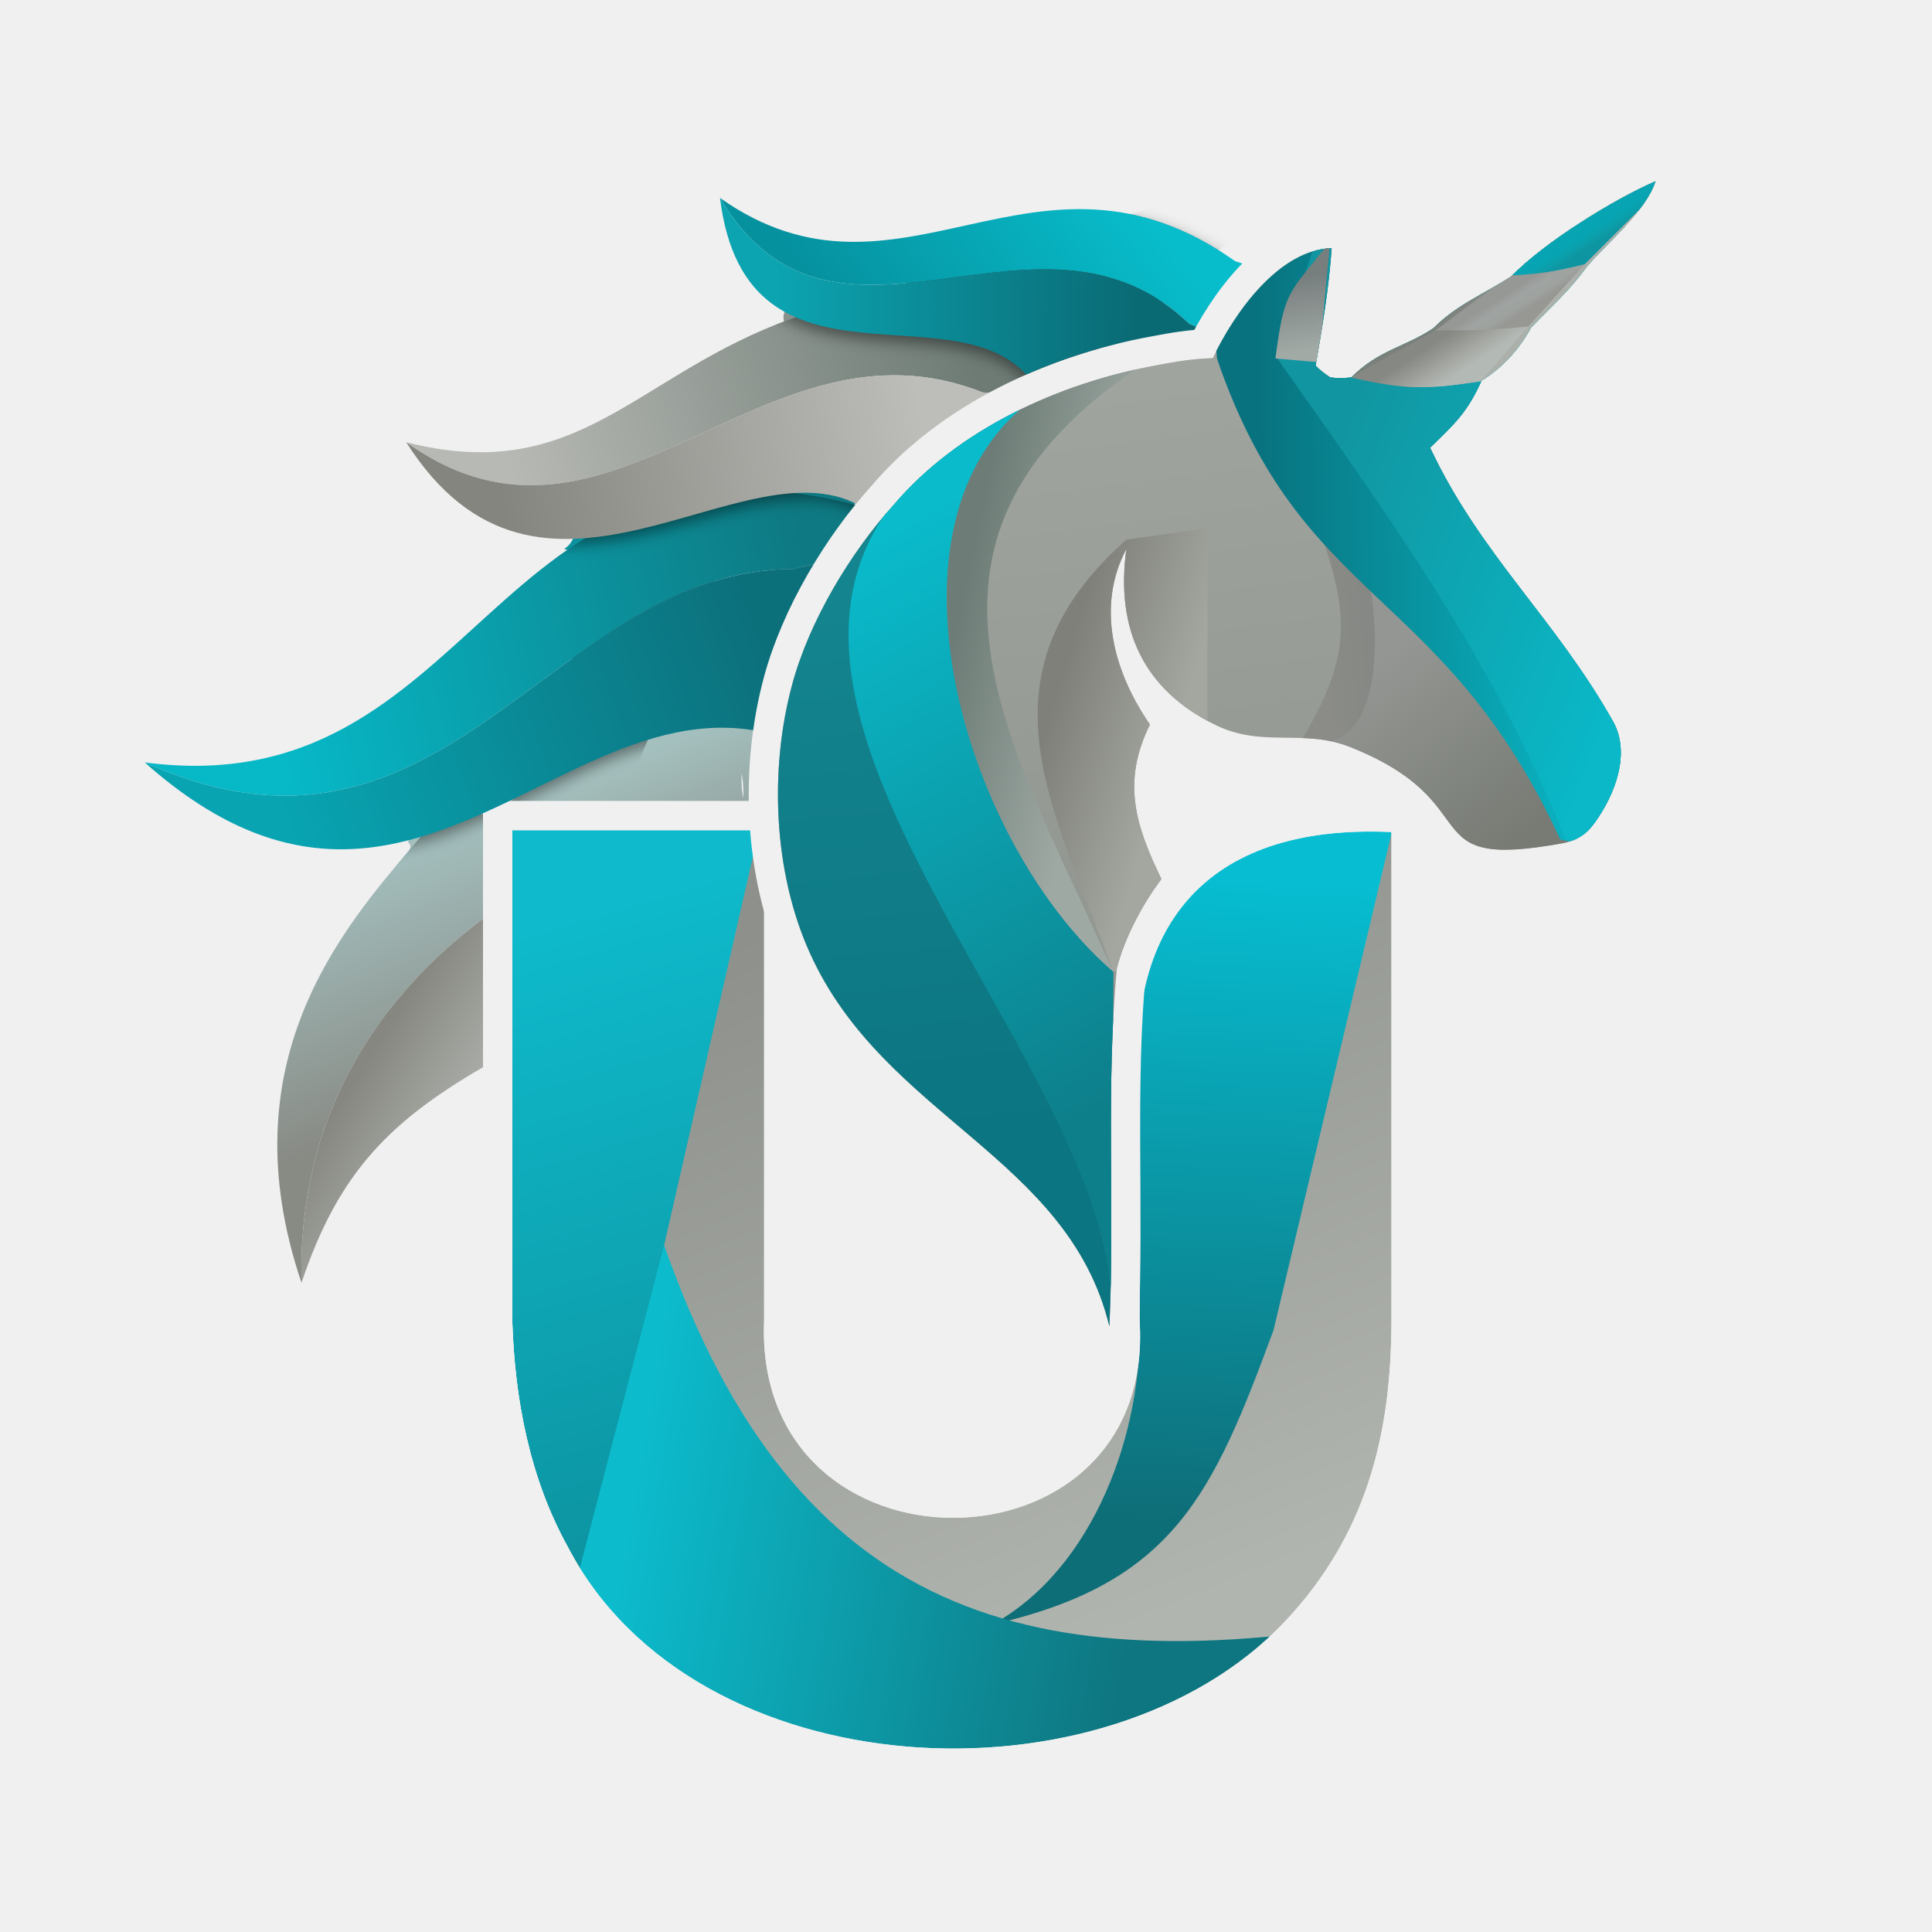
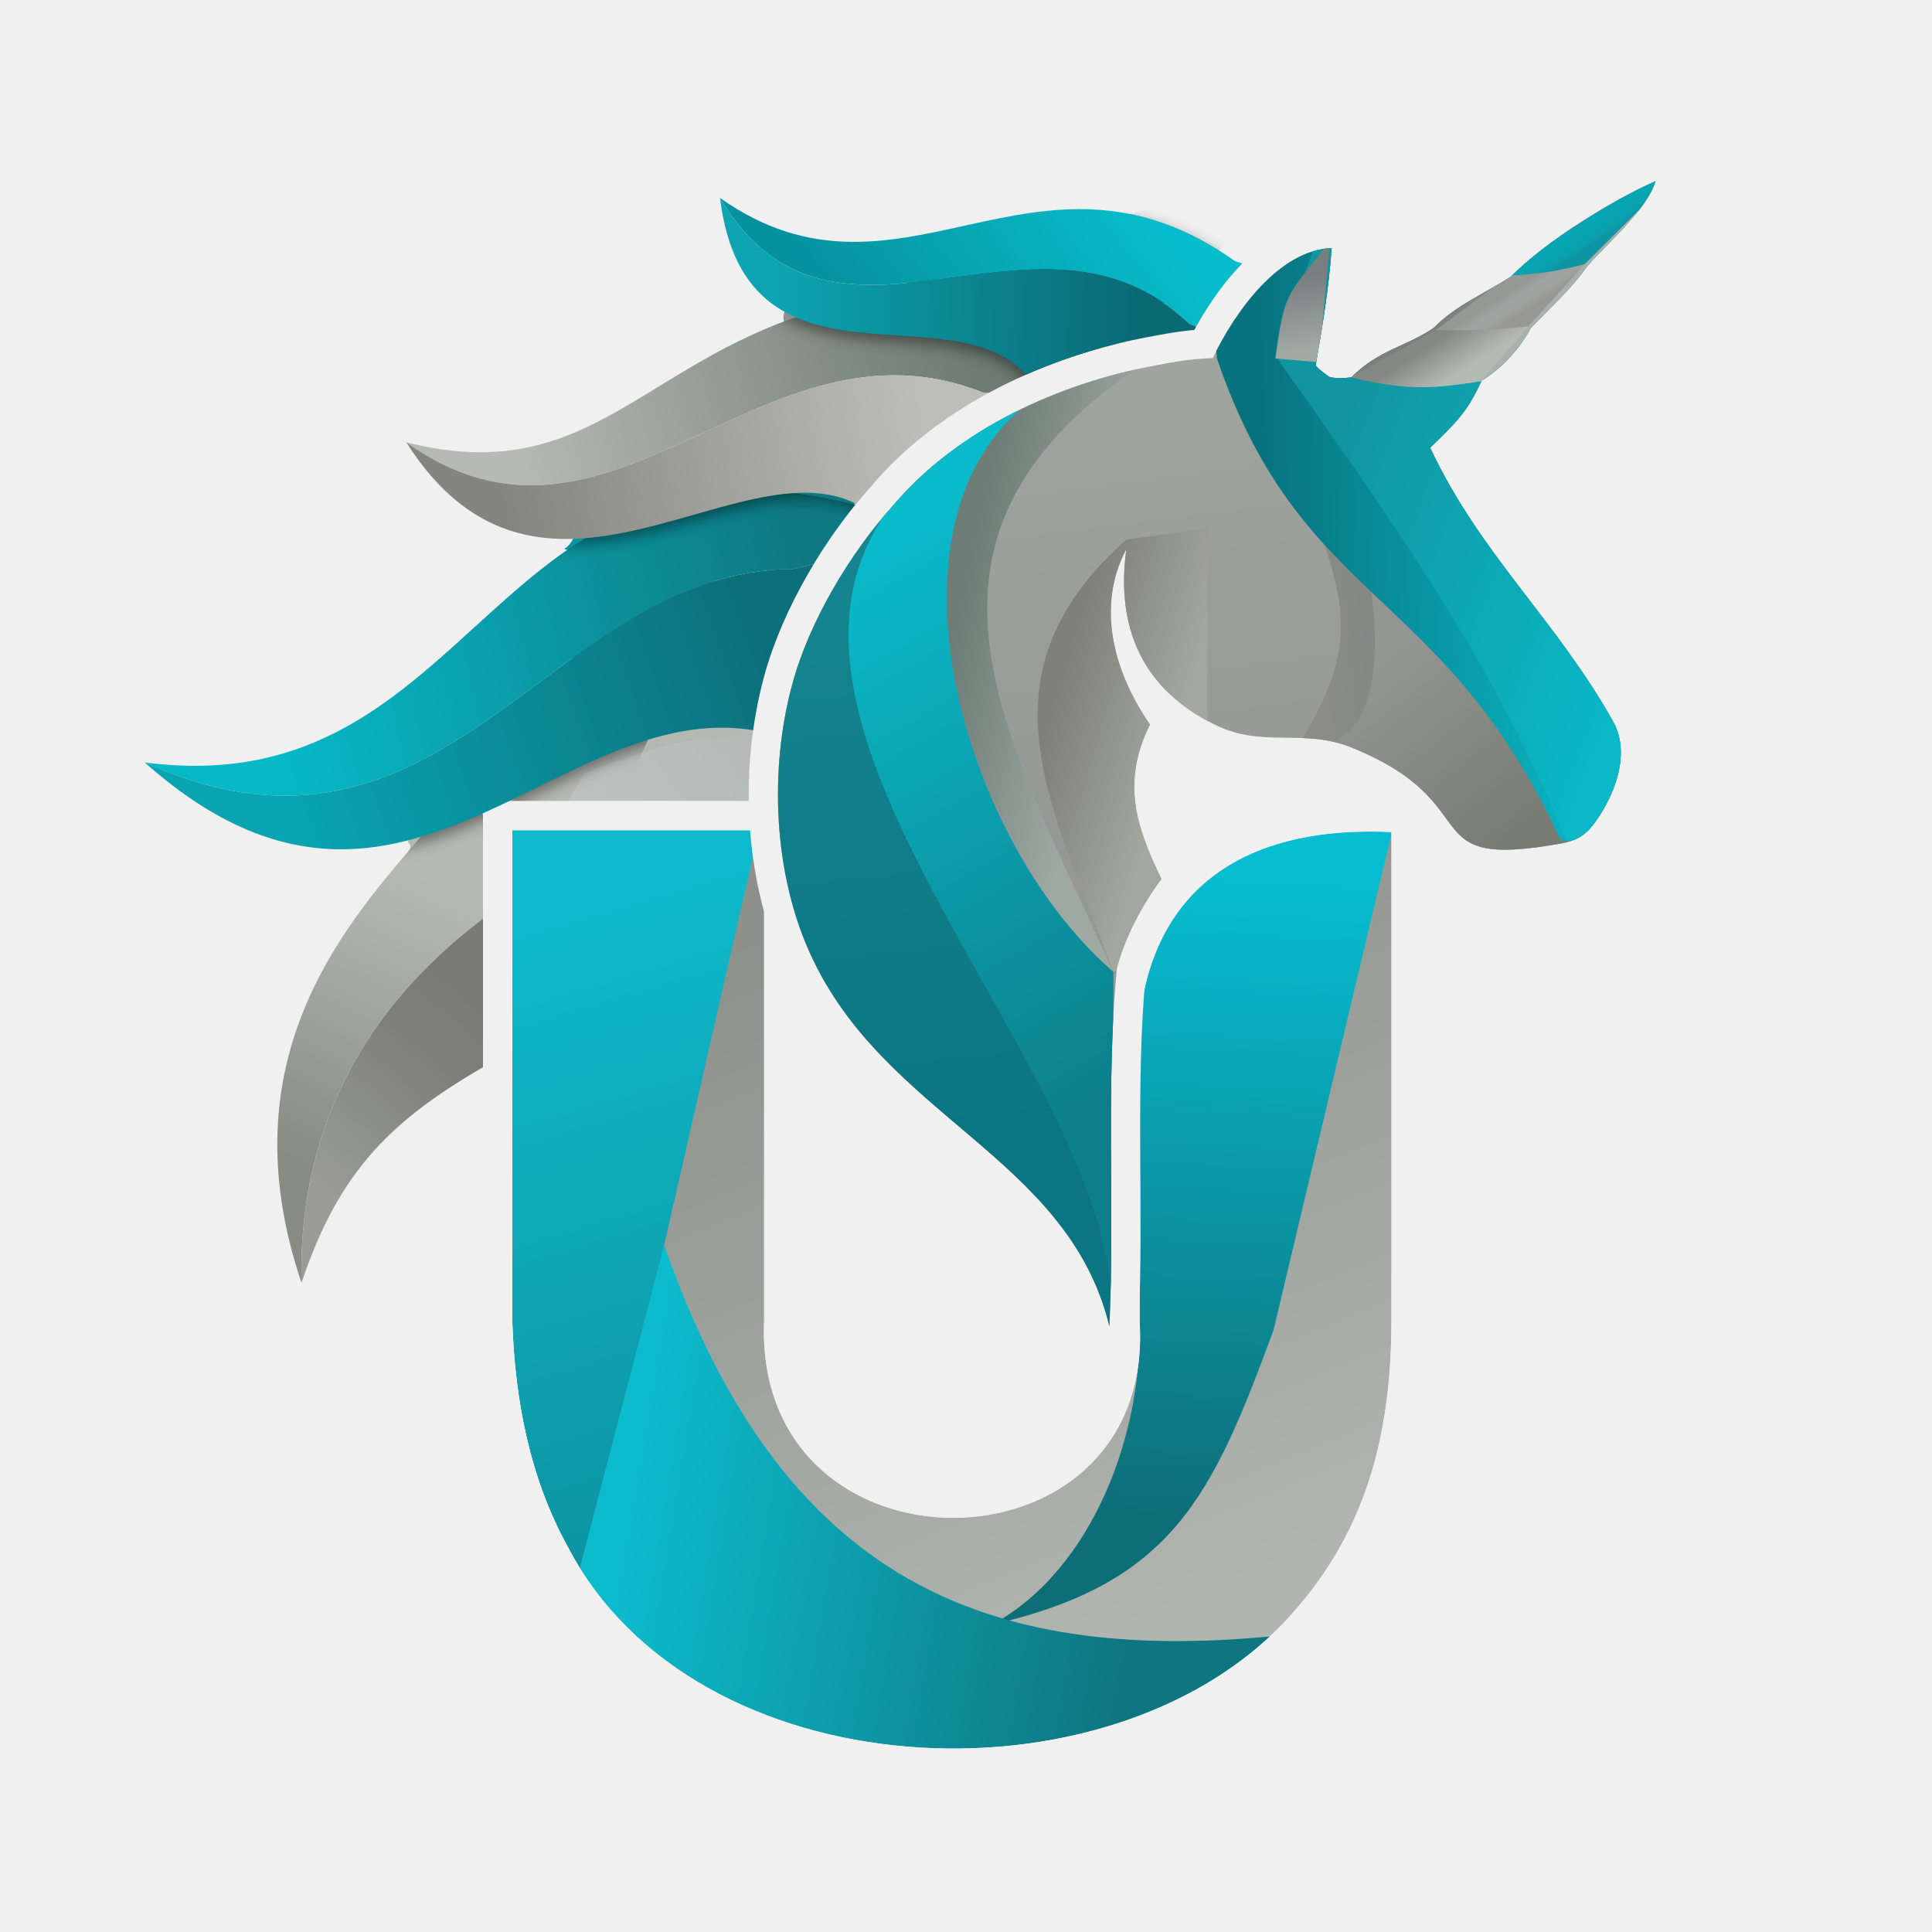
<svg xmlns="http://www.w3.org/2000/svg" viewBox="0 0 1024 1024">
  <defs>
    <linearGradient id="mane1-a" gradientUnits="userSpaceOnUse" x1="466.1" y1="194.1" x2="592.8" y2="93.3">
      <stop offset="0" stop-color="#06919f" />
      <stop offset="1" stop-color="#08bdcb" />
    </linearGradient>
    <linearGradient id="mane1-b" gradientUnits="userSpaceOnUse" x1="603.4" y1="164.2" x2="410.7" y2="161.6">
      <stop offset="0" stop-color="#0a6a74" />
      <stop offset="1" stop-color="#0ca4b1" />
    </linearGradient>
    <linearGradient id="mane2-a" gradientUnits="userSpaceOnUse" x1="511.8" y1="178.0" x2="268.7" y2="244.6">
      <stop offset="0" stop-color="#6e7b75" />
      <stop offset="1" stop-color="#b7b9b4" />
    </linearGradient>
    <linearGradient id="mane2-b" gradientUnits="userSpaceOnUse" x1="265.6" y1="263.4" x2="489.9" y2="228.5">
      <stop offset="0" stop-color="#84857f" />
      <stop offset="1" stop-color="#bdbeb9" />
    </linearGradient>
    <linearGradient id="mane3-a" gradientUnits="userSpaceOnUse" x1="429.7" y1="305.5" x2="143.0" y2="369.9">
      <stop offset="0" stop-color="#0e7982" />
      <stop offset="1" stop-color="#07b8c7" />
    </linearGradient>
    <linearGradient id="mane3-b" gradientUnits="userSpaceOnUse" x1="405.8" y1="342.9" x2="150.6" y2="432.5">
      <stop offset="0" stop-color="#0c707b" />
      <stop offset="1" stop-color="#08a4b2" />
    </linearGradient>
-     <linearGradient id="mane4-a" gradientUnits="userSpaceOnUse" x1="253.0" y1="577.2" x2="204.0" y2="452.7">
-       <stop offset="0" stop-color="#888a84" />
-       <stop offset="1" stop-color="#a3bfbe" />
-     </linearGradient>
-     <linearGradient id="mane4-b" gradientUnits="userSpaceOnUse" x1="218.7" y1="522.7" x2="285.2" y2="564.0">
-       <stop offset="0" stop-color="#868781" />
-       <stop offset="1" stop-color="#b8bbb6" />
-     </linearGradient>
-     <linearGradient id="mane4-n" gradientUnits="userSpaceOnUse" x1="293.4" y1="543.5" x2="249.9" y2="435.1">
-       <stop offset="0" stop-color="#82837e" />
-       <stop offset="1" stop-color="#a4c0be" />
+     <linearGradient id="mane4-a" gradientUnits="userSpaceOnUse" x1="148.7" y1="633.2" x2="233.4" y2="447.0">
+       <stop offset="0.10" stop-color="#898b85" />
+       <stop offset="0.30" stop-color="#949690" />
+       <stop offset="0.50" stop-color="#a1a39d" />
+       <stop offset="0.70" stop-color="#acaea8" />
+       <stop offset="0.90" stop-color="#b6b8b2" />
+     </linearGradient>
+     <linearGradient id="mane4-b" gradientUnits="userSpaceOnUse" x1="258.3" y1="512.7" x2="152.7" y2="634.2">
+       <stop offset="0.10" stop-color="#7a7b76" />
+       <stop offset="0.30" stop-color="#7d7e79" />
+       <stop offset="0.50" stop-color="#868782" />
+       <stop offset="0.70" stop-color="#90928c" />
+       <stop offset="0.90" stop-color="#9a9b95" />
+     </linearGradient>
+     <linearGradient id="mane4-n" gradientUnits="userSpaceOnUse" x1="376.4" y1="384.7" x2="277.9" y2="467.0">
+       <stop offset="0" stop-color="#b6bbb9" />
+       <stop offset="1" stop-color="#bcc8c4" />
    </linearGradient>
    <clipPath id="reach-mane4">
      <path d="M719 179C721 169 726 140 724 132C722 127 708 113 703 112C698 112 693 115 689 117C669 129 646 151 635 171C622 172 610 175 598 178C542 190 503 217 463 257C457 264 452 262 448 267C449 268 450 270 450 272C449 279 431 294 425 300C420 307 421 314 417 322C415 326 411 330 409 335C400 353 400 363 396 381C385 382 366 382 357 384C344 386 343 389 333 393C304 403 281 414 259 435C255 427 244 432 237 435C231 437 224 437 219 441C211 446 208 456 202 462C199 467 195 470 192 474C165 505 148 544 143 585C142 589 141 594 141 598C140 610 141 621 143 633C145 649 148 675 160 686C163 684 165 682 167 678C169 674 171 668 173 663C176 653 181 644 186 636C201 609 226 587 253 573C253 607 253 640 253 674C253 688 252 703 253 717C254 721 255 725 256 728C258 745 258 764 264 780C268 789 270 799 275 808C277 812 298 846 300 850C308 859 337 888 347 896C423 955 545 963 630 918C659 903 696 868 716 842C766 775 757 698 757 619C757 578 757 537 758 496C758 485 760 455 756 446C753 439 740 427 734 423C738 425 744 426 747 430C752 434 754 440 758 444C763 451 776 465 785 469C795 473 829 468 838 462C843 459 847 454 851 450C868 434 883 413 876 388C873 375 863 366 855 357C851 352 848 346 844 341C833 327 815 308 807 292C800 279 795 267 786 255C783 250 777 245 778 239C779 232 793 222 797 216C804 205 812 197 821 188C825 183 828 178 832 173C837 167 843 161 849 155C853 150 858 144 863 139C874 127 892 113 896 96C890 90 883 83 877 77C869 78 823 108 816 114C810 118 805 125 799 129C792 134 785 136 778 141C770 146 763 154 754 159C740 167 737 164 719 179Z M733 422C688 424 665 424 631 457C620 435 617 415 625 392C644 406 660 409 683 409C689 409 695 409 700 410C711 412 722 418 733 422Z M424 530C441 557 469 586 493 607C509 620 529 632 543 649C555 664 561 682 568 700C571 708 582 713 584 722C585 729 582 737 580 743C577 752 574 761 567 768C547 787 501 789 476 783C464 780 449 775 441 766C424 744 425 712 425 686C424 634 424 582 424 530Z" />
      <path d="M76.7 404.1C253.8 427.3 259.7 217.4 453.7 267.6L480.5 264.8L457.5 292.8L420.5 301.6C291.0 302.1 237.5 476.6 76.7 404.1Z" clip-path="url(#reach-mane3)" />
      <path d="M76.7 404.1C238.9 548.5 325.4 295.4 467.8 422.9L473.7 423.7L457.5 292.8L420.5 301.6C291.0 302.1 237.5 476.6 76.7 404.1Z" clip-path="url(#reach-mane3)" />
      <path d="M215.3 234.4C307.2 257.7 336.7 198.4 420.3 168.6L712.7 78.4L558.8 210.3L520.8 208.0C403.4 161.5 324.4 312.4 215.3 234.4Z" clip-path="url(#reach-mane2)" />
      <path d="M215.3 234.4C286.6 346.6 391.8 234.7 454.6 267.4L477.4 270.0L558.8 210.3L520.8 208.0C403.4 161.5 324.4 312.4 215.3 234.4Z" clip-path="url(#reach-mane2)" />
      <path d="M381.6 104.9C477.5 172.6 548.6 63.5 654.6 138.4L681.1 147.2L653.4 181.1L630.3 171.6C549.9 94.8 442.4 207.7 381.6 104.9Z" clip-path="url(#reach-mane1)" />
      <path d="M381.6 104.9C395.7 218.0 511.0 149.0 548.1 203.9L562.1 211.5L653.4 181.1L630.3 171.6C549.9 94.8 442.4 207.7 381.6 104.9Z" clip-path="url(#reach-mane1)" />
    </clipPath>
    <clipPath id="behind-mane3">
      <path d="M159.8 679.9C120.3 563.0 181.2 492.6 219.1 448.0L417.3 214.9L275.7 554.6L261.7 562.4C207.3 593.0 179.7 620.6 159.8 679.9Z" />
    </clipPath>
    <clipPath id="reach-mane3">
      <path d="M719 179C721 169 726 140 724 132C722 127 708 113 703 112C698 112 693 115 689 117C669 129 646 151 635 171C584 175 532 196 494 228C480 240 468 253 455 266C450 261 444 260 438 259C434 258 431 257 428 256C403 254 371 266 347 273C337 276 310 279 303 283C299 285 253 324 247 330C241 335 236 341 230 346C224 352 217 356 211 361C182 383 163 393 126 398C122 399 118 400 114 401C109 401 84 397 79 396C76 398 74 401 72 404C79 415 91 423 102 430C131 451 159 459 195 455C202 455 210 454 217 452C218 452 234 444 238 443C245 440 253 439 259 435C257 438 254 440 253 444C250 452 252 480 252 490C252 539 253 588 253 637C253 681 251 731 262 773C264 779 266 784 268 789C270 795 272 802 275 808C277 812 298 847 301 850C307 858 315 865 322 872C330 880 338 888 346 895C354 901 363 907 372 912C419 939 469 949 523 946C543 945 568 942 587 936C630 922 657 903 689 871C698 862 707 853 715 843C740 810 753 770 756 729C757 714 757 698 757 683C757 658 757 632 757 607C757 570 757 532 758 495C758 484 760 454 756 445C753 438 740 427 734 423C738 425 743 426 747 429C752 433 754 440 758 444C763 451 776 465 784 468C793 473 806 470 815 468C822 467 830 467 837 463C842 460 846 455 851 451C868 434 882 414 876 389C873 374 860 364 852 353C839 335 819 313 808 296C804 288 801 280 798 272C794 265 777 245 778 239C779 233 786 228 790 224C799 215 802 207 813 196C820 189 826 180 832 173C837 166 843 161 849 155C853 151 856 145 861 141C873 127 890 114 897 97C891 90 883 83 876 77C870 78 823 108 816 114C810 118 805 125 799 129C792 134 785 136 778 141C770 146 763 154 754 159C740 167 737 164 719 179Z M392 421C374 422 307 422 287 421C318 402 357 391 393 390C393 400 392 410 392 421Z M733 422C688 424 665 424 631 457C620 435 617 415 625 392C644 406 660 409 683 409C689 409 695 409 700 410C711 412 722 418 733 422Z M424 530C441 557 469 586 493 607C509 620 529 632 543 649C555 664 561 682 568 700C571 708 582 713 584 722C585 729 582 737 580 743C577 752 574 761 567 768C547 787 501 789 476 783C464 780 449 775 441 766C424 744 425 712 425 686C424 634 424 582 424 530Z" />
      <path d="M215.3 234.4C307.2 257.7 336.7 198.4 420.3 168.6L712.7 78.4L558.8 210.3L520.8 208.0C403.4 161.5 324.4 312.4 215.3 234.4Z" clip-path="url(#reach-mane2)" />
      <path d="M215.3 234.4C286.6 346.6 391.8 234.7 454.6 267.4L477.4 270.0L558.8 210.3L520.8 208.0C403.4 161.5 324.4 312.4 215.3 234.4Z" clip-path="url(#reach-mane2)" />
      <path d="M381.6 104.9C477.5 172.6 548.6 63.5 654.6 138.4L681.1 147.2L653.4 181.1L630.3 171.6C549.9 94.8 442.4 207.7 381.6 104.9Z" clip-path="url(#reach-mane1)" />
      <path d="M381.6 104.9C395.7 218.0 511.0 149.0 548.1 203.9L562.1 211.5L653.4 181.1L630.3 171.6C549.9 94.8 442.4 207.7 381.6 104.9Z" clip-path="url(#reach-mane1)" />
    </clipPath>
    <clipPath id="behind-mane2">
      <path d="M159.8 679.9C120.3 563.0 181.2 492.6 219.1 448.0L417.3 214.9L275.7 554.6L261.7 562.4C207.3 593.0 179.7 620.6 159.8 679.9Z" />
      <path d="M76.7 404.1C253.8 427.3 259.7 217.4 453.7 267.6L480.5 264.8L473.7 423.7L467.8 422.9C325.4 295.4 238.9 548.5 76.7 404.1Z" />
    </clipPath>
    <clipPath id="reach-mane2">
      <path d="M719 179C721 169 726 140 724 132C722 127 708 113 703 112C698 112 693 115 689 117C669 129 646 151 635 171C604 173 572 182 545 195C520 171 488 174 456 171C442 169 430 165 416 162C414 164 412 166 410 167C405 170 400 170 396 172C385 178 374 184 363 190C357 194 352 198 346 201C324 215 299 229 273 233C263 234 246 235 236 233C229 231 223 228 216 227C214 229 212 231 209 234C228 265 252 286 289 291C295 291 300 293 306 293C321 292 336 288 351 284C376 277 429 259 453 270C445 280 437 288 430 298C424 307 411 331 407 341C403 352 395 381 393 392C392 402 393 411 392 421C362 421 333 421 304 421C294 421 278 418 269 425C264 430 257 435 254 441C250 449 252 477 252 487C252 518 252 549 253 580C253 638 248 717 262 773C264 779 272 804 275 809C278 815 282 820 286 825C290 833 294 842 300 849C306 857 314 863 321 870C329 878 337 887 346 895C370 915 405 931 435 939C498 954 579 948 635 915C656 903 673 887 690 870C713 847 731 823 743 793C762 740 757 671 757 614C757 574 757 534 758 493C758 482 760 455 756 446C753 439 740 427 734 423C738 425 743 426 747 430C752 434 754 439 758 444C763 451 777 466 786 469C796 473 829 468 838 462C843 459 847 455 851 450C868 434 882 413 876 388C873 376 863 366 855 357C851 352 848 347 844 342C833 327 815 309 807 293C800 279 795 267 787 255C784 250 777 245 778 239C779 234 786 229 789 225C797 217 803 206 811 198C819 190 825 181 832 173C837 167 843 161 848 156C853 150 857 144 863 139C874 127 891 113 897 96C890 90 883 83 877 77C870 78 823 108 816 114C810 118 805 125 799 129C792 134 785 136 778 141C770 146 763 154 754 159C740 167 737 164 719 179Z M733 422C688 424 665 424 631 457C620 435 617 415 625 392C644 406 660 409 683 409C689 409 695 409 700 410C711 412 722 418 733 422Z M424 530C441 557 469 586 493 607C509 620 529 632 543 649C555 664 561 682 568 700C571 708 582 713 584 722C585 729 582 737 580 743C577 752 574 761 567 768C547 787 501 789 476 783C464 780 449 775 441 766C424 744 425 712 425 686C424 634 424 582 424 530Z" />
      <path d="M381.6 104.9C477.5 172.6 548.6 63.5 654.6 138.4L681.1 147.2L653.4 181.1L630.3 171.6C549.9 94.8 442.4 207.7 381.6 104.9Z" clip-path="url(#reach-mane1)" />
      <path d="M381.6 104.9C395.7 218.0 511.0 149.0 548.1 203.9L562.1 211.5L653.4 181.1L630.3 171.6C549.9 94.8 442.4 207.7 381.6 104.9Z" clip-path="url(#reach-mane1)" />
    </clipPath>
    <clipPath id="behind-mane1">
      <path d="M159.8 679.9C120.3 563.0 181.2 492.6 219.1 448.0L417.3 214.9L275.7 554.6L261.7 562.4C207.3 593.0 179.7 620.6 159.8 679.9Z" />
      <path d="M76.7 404.1C253.8 427.3 259.7 217.4 453.7 267.6L480.5 264.8L473.7 423.7L467.8 422.9C325.4 295.4 238.9 548.5 76.7 404.1Z" />
      <path d="M215.3 234.4C307.2 257.7 336.7 198.4 420.3 168.6L712.7 78.4L477.4 270.0L454.6 267.4C391.8 234.7 286.6 346.6 215.3 234.4Z" />
    </clipPath>
    <clipPath id="reach-mane1">
      <path d="M719 179C720 170 722 160 723 151C724 146 725 139 724 134C724 128 709 114 704 113C700 112 695 114 691 116C675 124 656 142 644 156C641 160 638 165 635 169C637 157 646 145 655 137C640 121 626 114 605 110C588 106 571 103 553 105C538 107 522 112 506 115C473 122 429 129 399 109C394 105 389 100 384 95C373 101 376 111 379 121C384 142 390 147 404 162C408 166 412 171 417 173C441 185 475 184 501 187C513 188 529 187 538 198C525 209 509 215 494 228C473 246 444 276 429 299C425 305 422 313 418 320C414 327 410 334 407 341C403 350 402 359 400 368C397 376 395 383 394 391C392 401 392 411 392 421C363 421 333 421 304 421C294 421 278 418 270 425C264 429 256 436 254 442C250 450 252 477 252 487C252 517 252 548 253 579C253 633 249 724 262 774C264 781 272 803 276 810C279 815 283 820 286 826C291 833 294 842 300 849C305 857 314 863 321 870C329 878 337 887 345 895C368 914 398 927 426 936C438 940 450 941 463 943C520 950 582 945 633 916C655 904 672 888 690 870C712 848 731 824 742 794C762 741 757 667 757 610C757 572 757 535 758 498C758 485 760 456 756 446C754 439 740 427 734 423C738 425 743 426 747 430C751 433 754 439 757 444C763 451 776 465 784 468C795 473 828 468 838 463C843 459 847 454 852 450C868 433 882 413 876 388C873 376 863 367 855 357C851 352 848 347 844 342C833 327 815 309 807 293C800 280 795 268 787 256C784 251 777 245 778 239C779 234 785 229 789 225C797 216 803 206 811 197C819 189 825 181 832 172C838 166 844 161 849 155C853 150 857 145 862 140C874 127 891 113 897 97C890 90 883 82 876 77C869 79 823 108 816 114C809 119 805 125 798 130C792 134 784 136 778 141C770 146 763 154 754 159C740 167 737 164 719 179Z M733 422C688 424 665 424 631 457C620 435 617 415 625 392C644 406 660 409 683 409C689 409 695 409 700 410C711 412 722 418 733 422Z M424 530C441 557 469 586 493 607C509 620 529 632 543 649C555 664 561 682 568 700C571 708 582 713 584 722C585 729 582 737 580 743C577 752 574 761 567 768C547 787 501 789 476 783C464 780 449 775 441 766C424 744 425 712 425 686C424 634 424 582 424 530Z" />
    </clipPath>
    <clipPath id="mane-cut">
      <path d="M0 1024C341 1024 683 1024 1024 1024C1024 683 1024 341 1024 0C683 0 341 0 0 0C0 341 0 683 0 1024Z M894 97C887 114 871 127 858 141C854 145 850 150 846 155C841 161 835 166 830 173C823 180 817 189 810 196C799 207 796 215 788 223C784 227 777 233 776 239C774 245 791 264 795 271C799 279 801 288 806 296C816 312 837 336 850 353C858 365 872 375 874 390C877 414 867 432 850 449C846 453 842 458 836 461C829 464 821 464 814 466C805 468 794 470 785 466C777 463 765 450 760 443C756 439 754 432 749 428C741 421 717 413 707 409C694 404 679 408 665 406C650 405 636 398 624 388C612 418 619 433 630 461C647 445 667 430 690 427C696 426 701 427 706 426C723 425 731 421 744 434C746 437 750 440 752 443C757 450 755 477 755 486C755 522 755 558 755 593C754 638 758 730 748 769C737 810 718 839 688 869C647 911 612 931 554 940C538 942 522 944 506 944C449 944 391 929 346 893C338 886 331 878 323 870C316 864 309 857 303 850C300 846 279 812 277 807C273 799 267 782 265 774C252 728 255 643 255 594C255 557 255 521 255 485C255 476 253 449 256 442C259 437 266 431 271 427C279 420 295 423 305 423C335 424 365 424 394 424C395 414 395 404 396 394C397 383 405 352 409 341C413 333 418 325 422 317C425 311 428 305 432 299C438 290 445 282 452 274C480 241 510 215 550 196C570 186 592 181 615 177C621 176 627 176 633 173C639 171 642 162 646 157C657 144 671 131 686 122C691 118 698 114 704 115C708 116 710 119 713 121C716 124 720 128 721 132C724 140 717 173 716 184C723 179 729 173 737 169C743 166 750 164 756 160C764 155 771 147 779 142C786 138 793 136 799 131C805 127 810 120 816 116C824 110 870 81 877 79C883 85 889 91 894 97Z M422 522C421 539 421 557 421 574C421 613 422 652 422 690C422 715 423 749 441 768C465 794 526 793 557 777C561 775 566 772 570 768C578 759 589 734 586 721C584 713 574 709 571 701C569 697 568 692 567 688C561 674 554 660 545 648C530 630 509 618 492 603C466 581 439 551 422 522Z" />
    </clipPath>
    <filter id="mane-shadow" x="-10%" y="-10%" width="120%" height="120%">
      <feOffset dy="3" />
      <feGaussianBlur stdDeviation="4" />
    </filter>
    <linearGradient id="p1" gradientUnits="userSpaceOnUse" x1="682.8" y1="146.7" x2="695.6" y2="187.0">
      <stop offset="0" stop-color="#697e81" />
      <stop offset="1" stop-color="#93afae" />
    </linearGradient>
    <linearGradient id="p2" gradientUnits="userSpaceOnUse" x1="637.8" y1="204.8" x2="790.8" y2="331.7">
      <stop offset="0" stop-color="#0b6d7a" />
      <stop offset="1" stop-color="#17a1ad" />
    </linearGradient>
    <linearGradient id="p0" gradientUnits="userSpaceOnUse" x1="841.6" y1="134.0" x2="835.9" y2="122.2">
      <stop offset="0" stop-color="#118e99" />
      <stop offset="1" stop-color="#07a8b8" />
    </linearGradient>
    <linearGradient id="p4" gradientUnits="userSpaceOnUse" x1="786.6" y1="180.2" x2="819.2" y2="139.4">
      <stop offset="0" stop-color="#80817b" />
      <stop offset="1" stop-color="#76b6bb" />
    </linearGradient>
    <linearGradient id="p5" gradientUnits="userSpaceOnUse" x1="750.7" y1="174.1" x2="785.8" y2="198.6">
      <stop offset="0" stop-color="#797d76" />
      <stop offset="1" stop-color="#b2b5af" />
    </linearGradient>
    <linearGradient id="p6" gradientUnits="userSpaceOnUse" x1="578.6" y1="353.9" x2="654.3" y2="238.0">
      <stop offset="0" stop-color="#94958f" />
      <stop offset="1" stop-color="#b5bcb7" />
    </linearGradient>
    <linearGradient id="p7" gradientUnits="userSpaceOnUse" x1="707.4" y1="310.5" x2="826.3" y2="291.9">
      <stop offset="0" stop-color="#0c919d" />
      <stop offset="1" stop-color="#07baca" />
    </linearGradient>
    <linearGradient id="p11" gradientUnits="userSpaceOnUse" x1="727.6" y1="199.9" x2="738.8" y2="218.7">
      <stop offset="0" stop-color="#24777f" />
      <stop offset="1" stop-color="#08939e" />
    </linearGradient>
    <linearGradient id="p12" gradientUnits="userSpaceOnUse" x1="736.0" y1="209.6" x2="750.0" y2="193.1">
      <stop offset="0" stop-color="#627f80" />
      <stop offset="1" stop-color="#919a96" />
    </linearGradient>
    <linearGradient id="p9" gradientUnits="userSpaceOnUse" x1="768.6" y1="206.7" x2="771.6" y2="197.2">
      <stop offset="0" stop-color="#87bfc4" />
      <stop offset="1" stop-color="#aac6c9" />
    </linearGradient>
    <linearGradient id="p16" gradientUnits="userSpaceOnUse" x1="542.0" y1="234.7" x2="555.9" y2="241.6">
      <stop offset="0" stop-color="#617e7d" />
      <stop offset="1" stop-color="#6c8580" />
    </linearGradient>
    <linearGradient id="p14" gradientUnits="userSpaceOnUse" x1="585.9" y1="580.0" x2="449.9" y2="275.8">
      <stop offset="0" stop-color="#0e828d" />
      <stop offset="1" stop-color="#19bbc6" />
    </linearGradient>
    <linearGradient id="p21" gradientUnits="userSpaceOnUse" x1="504.6" y1="353.7" x2="537.8" y2="354.2">
      <stop offset="0" stop-color="#528786" />
      <stop offset="1" stop-color="#6c807d" />
    </linearGradient>
    <linearGradient id="p23" gradientUnits="userSpaceOnUse" x1="448.2" y1="591.1" x2="517.9" y2="369.4">
      <stop offset="0" stop-color="#0a707b" />
      <stop offset="1" stop-color="#109ba7" />
    </linearGradient>
    <linearGradient id="p26" gradientUnits="userSpaceOnUse" x1="819.8" y1="416.8" x2="707.0" y2="350.8">
      <stop offset="0" stop-color="#757f7b" />
      <stop offset="1" stop-color="#858a85" />
    </linearGradient>
    <linearGradient id="p24" gradientUnits="userSpaceOnUse" x1="569.1" y1="324.6" x2="580.9" y2="485.0">
      <stop offset="0" stop-color="#757670" />
      <stop offset="1" stop-color="#a5afaa" />
    </linearGradient>
    <linearGradient id="p41" gradientUnits="userSpaceOnUse" x1="538.5" y1="382.1" x2="543.5" y2="363.0">
      <stop offset="0" stop-color="#888983" />
      <stop offset="1" stop-color="#8c8c87" />
    </linearGradient>
    <linearGradient id="p42" gradientUnits="userSpaceOnUse" x1="534.0" y1="405.4" x2="544.0" y2="402.8">
      <stop offset="0" stop-color="#7c7d77" />
      <stop offset="1" stop-color="#888983" />
    </linearGradient>
    <linearGradient id="p47" gradientUnits="userSpaceOnUse" x1="405.0" y1="463.8" x2="395.1" y2="461.4">
      <stop offset="0" stop-color="#646d68" />
      <stop offset="1" stop-color="#1db8c1" />
    </linearGradient>
    <linearGradient id="p45" gradientUnits="userSpaceOnUse" x1="325.3" y1="759.1" x2="317.8" y2="452.8">
      <stop offset="0" stop-color="#0a727d" />
      <stop offset="1" stop-color="#10c1d0" />
    </linearGradient>
    <linearGradient id="p50" gradientUnits="userSpaceOnUse" x1="644.9" y1="564.9" x2="703.9" y2="844.4">
      <stop offset="0" stop-color="#74827b" />
      <stop offset="1" stop-color="#b0b7b3" />
    </linearGradient>
    <linearGradient id="p48" gradientUnits="userSpaceOnUse" x1="686.1" y1="794.4" x2="618.0" y2="482.9">
      <stop offset="0" stop-color="#116c75" />
      <stop offset="1" stop-color="#08bdd0" />
    </linearGradient>
    <linearGradient id="p57" gradientUnits="userSpaceOnUse" x1="508.9" y1="617.2" x2="397.9" y2="755.0">
      <stop offset="0" stop-color="#70837d" />
      <stop offset="1" stop-color="#8c8f89" />
    </linearGradient>
    <linearGradient id="p67" gradientUnits="userSpaceOnUse" x1="598.5" y1="859.9" x2="326.5" y2="827.5">
      <stop offset="0" stop-color="#0c747f" />
      <stop offset="1" stop-color="#0fbaca" />
    </linearGradient>
    <linearGradient id="p68" gradientUnits="userSpaceOnUse" x1="383.7" y1="738.4" x2="394.7" y2="732.6">
      <stop offset="0" stop-color="#349ea5" />
      <stop offset="1" stop-color="#9ca6a7" />
    </linearGradient>
    <linearGradient id="p72" gradientUnits="userSpaceOnUse" x1="461.2" y1="828.9" x2="471.7" y2="817.5">
      <stop offset="0" stop-color="#42868c" />
      <stop offset="1" stop-color="#778c8b" />
    </linearGradient>
    <clipPath id="sil-head">
      <path d="M801 146.5C786.9 155.7 772.2 161.4 759.8 173.9C744.9 184 730.9 185.3 716.3 200C712.1 200.5 709.1 200.6 705 200C702.3 198.2 699.6 196.2 697.3 193.8C700.9 173 704.3 152.9 705.8 131.5C677.9 132.5 654.5 165.3 642.8 189.8C632.2 190.1 623.2 191.6 612.8 193.6C561.4 203 507.6 227.5 473.5 267.8C450.7 292.9 428.9 329.3 419.9 362.7C407.6 408 410 462.7 429.3 505.2C468.6 592.2 566.2 613 588 703C590.9 640.7 586 574.4 592 513C596.3 496.6 605.4 479.6 615.5 465.9C601.9 437.4 594.4 414.6 609.5 384C590.3 356.3 580.8 321.4 597 291C591.2 332.9 605.7 365.6 644.5 384.4C669.5 396.5 690.8 386 715.8 396C790.9 426 747.3 461.6 827.8 447C835.4 445.6 840.5 442.6 845.1 436.2C856.4 420.7 864.2 399 855 382.5C824.7 328.4 784.5 293.9 758 237.3C771.1 224.6 777.8 218.5 785.3 201.7C796.4 194.9 805.3 185 811.5 173.6C822 162.6 831.7 154.3 841 141.4C852.1 128.3 872.5 112 877.5 96C855.3 105.6 818.7 128.3 801 146.5Z" />
    </clipPath>
    <clipPath id="sil-u">
      <path d="M271.5 440L271.5 700C272.8 741.5 280.7 783.4 301 820C368.3 949 585.8 959.6 680.5 860C723.8 814.3 737.4 761.5 737.5 700L737.5 441C636.8 436.4 596 493.6 604 580L604 700C613 838.4 399.2 840.2 405 700L405 440Z" />
    </clipPath>
    <mask id="halo-head" maskUnits="userSpaceOnUse" x="0" y="0" width="1024" height="1024">
      <rect width="1024" height="1024" fill="#fff" />
      <path d="M801 146.5C786.9 155.7 772.2 161.4 759.8 173.9C744.9 184 730.9 185.3 716.3 200C712.1 200.5 709.1 200.6 705 200C702.3 198.2 699.6 196.2 697.3 193.8C700.9 173 704.3 152.9 705.8 131.5C677.9 132.5 654.5 165.3 642.8 189.8C632.2 190.1 623.2 191.6 612.8 193.6C561.4 203 507.6 227.5 473.5 267.8C450.7 292.9 428.9 329.3 419.9 362.7C407.6 408 410 462.7 429.3 505.2C468.6 592.2 566.2 613 588 703C590.9 640.7 586 574.4 592 513C596.3 496.6 605.4 479.6 615.5 465.9C601.9 437.4 594.4 414.6 609.5 384C590.3 356.3 580.8 321.4 597 291C591.2 332.9 605.7 365.6 644.5 384.4C669.5 396.5 690.8 386 715.8 396C790.9 426 747.3 461.6 827.8 447C835.4 445.6 840.5 442.6 845.1 436.2C856.4 420.7 864.2 399 855 382.5C824.7 328.4 784.5 293.9 758 237.3C771.1 224.6 777.8 218.5 785.3 201.7C796.4 194.9 805.3 185 811.5 173.6C822 162.6 831.7 154.3 841 141.4C852.1 128.3 872.5 112 877.5 96C855.3 105.6 818.7 128.3 801 146.5Z" fill="#000" stroke="#000" stroke-width="31" stroke-linejoin="round" stroke-miterlimit="4" />
    </mask>
    <mask id="mane-mask" maskUnits="userSpaceOnUse" x="0" y="0" width="1024" height="1024">
      <rect width="1024" height="1024" fill="#fff" />
      <path d="M801 146.5C786.9 155.7 772.2 161.4 759.8 173.9C744.9 184 730.9 185.3 716.3 200C712.1 200.5 709.1 200.6 705 200C702.3 198.2 699.6 196.2 697.3 193.8C700.9 173 704.3 152.9 705.8 131.5C677.9 132.5 654.5 165.3 642.8 189.8C632.2 190.1 623.2 191.6 612.8 193.6C561.4 203 507.6 227.5 473.5 267.8C450.7 292.9 428.9 329.3 419.9 362.7C407.6 408 410 462.7 429.3 505.2C468.6 592.2 566.2 613 588 703C590.9 640.7 586 574.4 592 513C596.3 496.6 605.4 479.6 615.5 465.9C601.9 437.4 594.4 414.6 609.5 384C590.3 356.3 580.8 321.4 597 291C591.2 332.9 605.7 365.6 644.5 384.4C669.5 396.5 690.8 386 715.8 396C790.9 426 747.3 461.6 827.8 447C835.4 445.6 840.5 442.6 845.1 436.2C856.4 420.7 864.2 399 855 382.5C824.7 328.4 784.5 293.9 758 237.3C771.1 224.6 777.8 218.5 785.3 201.7C796.4 194.9 805.3 185 811.5 173.6C822 162.6 831.7 154.3 841 141.4C852.1 128.3 872.5 112 877.5 96C855.3 105.6 818.7 128.3 801 146.5Z" fill="#000" stroke="#000" stroke-width="31" stroke-linejoin="round" stroke-miterlimit="4" />
      <path d="M271.5 440L271.5 700C272.8 741.5 280.7 783.4 301 820C368.3 949 585.8 959.6 680.5 860C723.8 814.3 737.4 761.5 737.5 700L737.5 441C636.8 436.4 596 493.6 604 580L604 700C613 838.4 399.2 840.2 405 700L405 440Z" fill="#000" stroke="#000" stroke-width="31" stroke-linejoin="miter" stroke-miterlimit="4" />
    </mask>
    <linearGradient id="part-u-gray" gradientUnits="userSpaceOnUse" x1="493.1" y1="456.8" x2="652.6" y2="842.9">
      <stop offset="0" stop-color="#8e918b" />
      <stop offset="1" stop-color="#b1b5af" />
    </linearGradient>
    <linearGradient id="part-u-arm" gradientUnits="userSpaceOnUse" x1="639.7" y1="805.6" x2="657.3" y2="466.3">
      <stop offset="0" stop-color="#0e6e78" />
      <stop offset="1" stop-color="#07bdd1" />
    </linearGradient>
    <linearGradient id="part-u-front" gradientUnits="userSpaceOnUse" x1="598.0" y1="868.9" x2="326.8" y2="823.1">
      <stop offset="0" stop-color="#0e7680" />
      <stop offset="1" stop-color="#0cbccd" />
    </linearGradient>
    <linearGradient id="part-neck-outer" gradientUnits="userSpaceOnUse" x1="505.9" y1="609.3" x2="463.2" y2="181.3">
      <stop offset="0" stop-color="#0b7581" />
      <stop offset="1" stop-color="#188b95" />
    </linearGradient>
    <linearGradient id="part-neck-inner" gradientUnits="userSpaceOnUse" x1="598.7" y1="577.4" x2="440.2" y2="300.1">
      <stop offset="0" stop-color="#0d7f8b" />
      <stop offset="1" stop-color="#0abbcb" />
    </linearGradient>
    <linearGradient id="part-muzzle" gradientUnits="userSpaceOnUse" x1="805.9" y1="443.7" x2="732.5" y2="349.4">
      <stop offset="0" stop-color="#777b74" />
      <stop offset="1" stop-color="#939692" />
    </linearGradient>
    <linearGradient id="part-cheek-crescent" gradientUnits="userSpaceOnUse" x1="726.0" y1="348.7" x2="701.2" y2="350.9">
      <stop offset="0" stop-color="#858884" />
      <stop offset="1" stop-color="#8b8c87" />
    </linearGradient>
    <linearGradient id="part-neck-crescent" gradientUnits="userSpaceOnUse" x1="503.9" y1="345.6" x2="580.5" y2="361.7">
      <stop offset="0" stop-color="#6d7c76" />
      <stop offset="1" stop-color="#9fa9a4" />
    </linearGradient>
    <linearGradient id="part-neck-blade" gradientUnits="userSpaceOnUse" x1="559.7" y1="368.7" x2="624.1" y2="387.7">
      <stop offset="0" stop-color="#7f807a" />
      <stop offset="1" stop-color="#a4a6a0" />
    </linearGradient>
    <linearGradient id="part-face-teal" gradientUnits="userSpaceOnUse" x1="668.8" y1="281.8" x2="837.5" y2="278.6">
      <stop offset="0" stop-color="#08737f" />
      <stop offset="1" stop-color="#0ab5c4" />
    </linearGradient>
    <linearGradient id="part-face-light" gradientUnits="userSpaceOnUse" x1="693.5" y1="263.8" x2="871.9" y2="331.8">
      <stop offset="0" stop-color="#1195a0" />
      <stop offset="1" stop-color="#0ab8c7" />
    </linearGradient>
    <linearGradient id="part-ear-gray" gradientUnits="userSpaceOnUse" x1="687.2" y1="146.8" x2="693.9" y2="185.8">
      <stop offset="0" stop-color="#777e7e" />
      <stop offset="1" stop-color="#a2aaa6" />
    </linearGradient>
    <linearGradient id="part-horn" gradientUnits="userSpaceOnUse" x1="767.9" y1="166.0" x2="790.0" y2="188.8">
      <stop offset="0" stop-color="#7c807a" />
      <stop offset="1" stop-color="#acb0ab" />
    </linearGradient>
    <linearGradient id="part-horn-band2" gradientUnits="userSpaceOnUse" x1="758.2" y1="178.6" x2="773.3" y2="201.9">
      <stop offset="0.13" stop-color="#868983" />
      <stop offset="0.38" stop-color="#959893" />
      <stop offset="0.63" stop-color="#a6a9a4" />
      <stop offset="0.88" stop-color="#b3b9b5" />
    </linearGradient>
    <linearGradient id="part-horn-band1" gradientUnits="userSpaceOnUse" x1="796.8" y1="153.9" x2="806.5" y2="169.0">
      <stop offset="0.13" stop-color="#969895" />
      <stop offset="0.38" stop-color="#9fa3a1" />
      <stop offset="0.63" stop-color="#9fa3a0" />
      <stop offset="0.88" stop-color="#979794" />
    </linearGradient>
    <linearGradient id="part-horn-tip" gradientUnits="userSpaceOnUse" x1="837.2" y1="123.6" x2="843.1" y2="132.7">
      <stop offset="0.17" stop-color="#07a4b3" />
      <stop offset="0.50" stop-color="#0ba0ac" />
      <stop offset="0.83" stop-color="#0d96a2" />
    </linearGradient>
    <linearGradient id="base-u" gradientUnits="userSpaceOnUse" x1="534.2" y1="894.8" x2="403.4" y2="456.2">
      <stop offset="0" stop-color="#0d8591" />
      <stop offset="1" stop-color="#0ebacb" />
    </linearGradient>
    <linearGradient id="base-head" gradientUnits="userSpaceOnUse" x1="652.1" y1="449.5" x2="620.5" y2="200.2">
      <stop offset="0" stop-color="#949892" />
      <stop offset="1" stop-color="#a0a49f" />
    </linearGradient>
  </defs>
  <g id="mane">
    <g id="mane4" mask="url(#mane-mask)" clip-path="url(#reach-mane4)">
-       <path fill="url(#mane4-n)" d="M432 268C436 272 440 276 444 280C449 272 456 264 463 256C459 252 456 249 452 246C445 252 437 260 432 268Z M407 319C402 324 389 334 394 343C388 349 383 357 382 366C336 370 295 389 261 419C246 405 211 434 202 445C221 445 240 446 259 444C269 444 278 441 287 440C308 439 329 440 349 440C372 440 396 444 411 424C410 422 408 420 406 418C413 410 416 385 408 377C418 366 424 353 426 339C427 332 422 319 415 328C422 315 429 302 437 289C434 286 431 284 428 281C421 288 397 308 407 319Z M402 367C402 367 402 364 402 362C402 364 402 366 402 367Z M394 423C393 419 393 415 393 410C394 414 394 419 394 423Z M255 441C255 432 262 430 269 427C265 432 260 436 255 441Z" />
+       <path fill="url(#mane4-n)" d="M432 268C438 275 445 282 452 288C459 281 466 274 473 267C467 260 460 253 453 246C445 252 437 260 432 268Z M407 319C402 324 389 334 394 343C388 349 383 357 382 366C336 370 295 389 261 419C246 405 211 434 202 445C212 445 271 447 275 442C284 446 296 444 305 444C325 444 378 449 394 440C411 430 425 393 409 378C416 371 429 357 422 347C428 342 433 335 427 329C436 320 443 312 449 302C443 294 436 288 429 281C421 288 397 308 407 319Z M255 435C257 433 258 432 260 431C259 432 257 434 255 435Z" />
      <path fill="url(#mane4-a)" d="M450 269C454 266 454 267 453 263C450 266 450 266 450 269Z M421 315C424 311 428 303 429 298C424 302 420 309 421 315Z M409 340C411 337 412 335 412 331C410 334 409 337 409 340Z M401 367C403 361 406 354 405 348C402 353 398 362 401 367Z M274 424C287 424 299 415 310 410C329 402 349 395 370 392C378 391 397 394 397 383C366 381 296 400 274 424Z M216 446C218 448 218 449 216 452C221 451 251 440 254 437C256 435 255 433 255 431C242 433 226 437 216 446Z" />
      <path fill="url(#mane4-a)" d="M159.8 679.9C120.3 563.0 181.2 492.6 219.1 448.0L417.3 214.9L275.2 471.6L250.1 491.5C199.6 531.5 157.7 591.7 159.8 679.9Z" />
      <path fill="url(#mane4-b)" d="M159.8 679.9C179.7 620.6 207.3 593.0 261.7 562.4L275.7 554.6L275.2 471.6L250.1 491.5C199.6 531.5 157.7 591.7 159.8 679.9Z" />
    </g>
    <g mask="url(#mane-mask)" clip-path="url(#behind-mane3)">
      <path filter="url(#mane-shadow)" opacity="0.45" d="M76.7 404.1C253.8 427.3 259.7 217.4 453.7 267.6L480.5 264.8L473.7 423.7L467.8 422.9C325.4 295.4 238.9 548.5 76.7 404.1Z" />
    </g>
    <g id="mane3" mask="url(#halo-head)" clip-path="url(#reach-mane3)">
      <path fill="url(#mane3-a)" d="M304 285C303 287 302 289 299 291C309 294 326 289 336 287C362 280 387 271 414 268C424 267 446 269 450 269C452 268 453 267 454 266C445 257 426 258 414 260C387 263 362 272 336 279C326 281 315 282 304 285Z" />
      <path fill="url(#mane3-a)" d="M76.7 404.1C253.8 427.3 259.7 217.4 453.7 267.6L480.5 264.8L457.5 292.8L420.5 301.6C291.0 302.1 237.5 476.6 76.7 404.1Z" />
      <path fill="url(#mane3-b)" d="M76.7 404.1C238.9 548.5 325.4 295.4 467.8 422.9L473.7 423.7L457.5 292.8L420.5 301.6C291.0 302.1 237.5 476.6 76.7 404.1Z" />
    </g>
    <g mask="url(#mane-mask)" clip-path="url(#behind-mane2)">
      <path filter="url(#mane-shadow)" opacity="0.45" d="M215.3 234.4C307.2 257.7 336.7 198.4 420.3 168.6L712.7 78.4L477.4 270.0L454.6 267.4C391.8 234.7 286.6 346.6 215.3 234.4Z" />
    </g>
    <g id="mane2" mask="url(#mane-mask)" clip-path="url(#reach-mane2)">
      <path fill="url(#mane2-a)" d="M416 172C446 184 479 181 511 187C518 189 525 191 531 194C534 195 537 199 540 199C542 199 543 198 544 198C538 186 522 181 509 179C488 175 466 175 445 172C435 170 426 167 416 165C415 167 415 169 416 172Z" />
      <path fill="url(#mane2-a)" d="M215.3 234.4C307.2 257.7 336.7 198.4 420.3 168.6L712.7 78.4L558.8 210.3L520.8 208.0C403.4 161.5 324.4 312.4 215.3 234.4Z" />
      <path fill="url(#mane2-b)" d="M215.3 234.4C286.6 346.6 391.8 234.7 454.6 267.4L477.4 270.0L558.8 210.3L520.8 208.0C403.4 161.5 324.4 312.4 215.3 234.4Z" />
    </g>
    <g mask="url(#mane-mask)" clip-path="url(#behind-mane1)">
      <path filter="url(#mane-shadow)" opacity="0.45" d="M381.6 104.9C477.5 172.6 548.6 63.5 654.6 138.4L681.1 147.2L562.1 211.5L548.1 203.9C511.0 149.0 395.7 218.0 381.6 104.9Z" />
    </g>
    <g id="mane1" mask="url(#mane-mask)">
      <path fill="url(#mane1-a)" d="M381.6 104.9C477.5 172.6 548.6 63.5 654.6 138.4L681.1 147.2L653.4 181.1L630.3 171.6C549.9 94.8 442.4 207.7 381.6 104.9Z" />
      <path fill="url(#mane1-b)" d="M381.6 104.9C395.7 218.0 511.0 149.0 548.1 203.9L562.1 211.5L653.4 181.1L630.3 171.6C549.9 94.8 442.4 207.7 381.6 104.9Z" />
    </g>
  </g>
  <g id="u" clip-path="url(#sil-u)" mask="url(#halo-head)">
    <path fill="url(#base-u)" d="M271.5 440L271.5 700C272.8 741.5 280.7 783.4 301 820C368.3 949 585.8 959.6 680.5 860C723.8 814.3 737.4 761.5 737.5 700L737.5 441C636.8 436.4 596 493.6 604 580L604 700C613 838.4 399.2 840.2 405 700L405 440Z" />
    <path id="u-gray" fill="url(#part-u-gray)" d="M405 428C387.3 505.3 369.7 582.7 352 660C370.4 861.9 583.9 942.8 760 880C770 720 780 560 790 400C661.7 400 533.3 400 405 400C405 409.3 405 418.7 405 428Z" />
    <path id="u-arm" fill="url(#part-u-arm)" d="M526 861C580 831.3 605.8 758.6 604 700C604 600 604 500 604 400C651 400 698 400 745 400C742.3 414.7 739.7 429.3 737 444C716.3 531 695.7 618 675 705C642.8 792.2 622 839.2 526 861Z" />
    <path id="u-front" fill="url(#part-u-front)" d="M352 660C336.3 720 320.7 780 305 840C303.3 880 301.7 920 300 960C453.3 960 606.7 960 760 960C753.3 926 746.7 892 740 858C546.6 892.9 421.2 857.1 352 660Z" />
  </g>
  <g id="head" clip-path="url(#sil-head)">
    <path fill="url(#base-head)" d="M801 146.5C786.9 155.7 772.2 161.4 759.8 173.9C744.9 184 730.9 185.3 716.3 200C712.1 200.5 709.1 200.6 705 200C702.3 198.2 699.6 196.2 697.3 193.8C700.9 173 704.3 152.9 705.8 131.5C677.9 132.5 654.5 165.3 642.8 189.8C632.2 190.1 623.2 191.6 612.8 193.6C561.4 203 507.6 227.5 473.5 267.8C450.7 292.9 428.9 329.3 419.9 362.7C407.6 408 410 462.7 429.3 505.2C468.6 592.2 566.2 613 588 703C590.9 640.7 586 574.4 592 513C596.3 496.6 605.4 479.6 615.5 465.9C601.9 437.4 594.4 414.6 609.5 384C590.3 356.3 580.8 321.4 597 291C591.2 332.9 605.7 365.6 644.5 384.4C669.5 396.5 690.8 386 715.8 396C790.9 426 747.3 461.6 827.8 447C835.4 445.6 840.5 442.6 845.1 436.2C856.4 420.7 864.2 399 855 382.5C824.7 328.4 784.5 293.9 758 237.3C771.1 224.6 777.8 218.5 785.3 201.7C796.4 194.9 805.3 185 811.5 173.6C822 162.6 831.7 154.3 841 141.4C852.1 128.3 872.5 112 877.5 96C855.3 105.6 818.7 128.3 801 146.5Z" />
    <path id="neck-outer" fill="url(#part-neck-outer)" d="M612 189C444.9 205.5 493.3 431.3 590 515C590 580 590 645 590 710C520 716.7 450 723.3 380 730C380 540 380 350 380 160C457.3 160 534.7 160 612 160C612 169.7 612 179.3 612 189Z" />
    <path id="neck-inner" fill="url(#part-neck-inner)" d="M612 189C254.7 292.1 600.7 540.1 589 703C589.3 640.3 589.7 577.7 590 515C493.3 431.3 444.9 205.5 612 189Z" />
    <path id="muzzle" fill="url(#part-muzzle)" d="M612 386C640.4 392.1 661 393.6 690 392C739.1 406.4 732 314.5 720 288C720 272 720 256 720 240C780 240 840 240 900 240C900 333.3 900 426.7 900 520C804 520 708 520 612 520C612 475.3 612 430.7 612 386Z" />
    <path id="cheek-crescent" fill="url(#part-cheek-crescent)" d="M697 275C715.6 324.1 717.1 346.7 690 392C739.1 406.4 732 314.5 720 288C712.3 283.7 704.7 279.3 697 275Z" />
    <path id="neck-crescent" fill="url(#part-neck-crescent)" d="M612 189C444.9 205.5 493.3 431.3 590 515C535.2 392 462.5 283.4 612 189Z" />
    <path id="neck-blade" fill="url(#part-neck-blade)" d="M597 286C514.4 359.3 559.6 430 590 515C606.7 510 623.3 505 640 500C640 426.7 640 353.3 640 280C625.7 282 611.3 284 597 286Z" />
    <path id="face-teal" fill="url(#part-face-teal)" d="M645 190C689.8 321.4 765 310.5 827 445C851.3 450 875.7 455 900 460C900 346.7 900 233.3 900 120C813.3 120 726.7 120 640 120C641.7 143.3 643.3 166.7 645 190Z" />
    <path id="face-light" fill="url(#part-face-light)" d="M677 190C735.5 273 791.7 350 830 445C853.3 450 876.7 455 900 460C900 346.7 900 233.3 900 120C833.3 120 766.7 120 700 120C692.3 143.3 684.7 166.7 677 190Z" />
    <path id="ear-gray" fill="url(#part-ear-gray)" d="M705 128C682.4 156.6 680.8 153.6 676 190C683.7 190.7 691.3 191.3 699 192C701 170.7 703 149.3 705 128Z" />
    <path id="horn" fill="url(#part-horn)" d="M716 200C744.5 206.5 756.1 206.6 785 202C823.3 202.3 861.7 202.7 900 203C900 148.7 900 94.3 900 40C840 73.3 780 106.7 720 140C718.7 160 717.3 180 716 200Z" />
    <path id="horn-band2" fill="url(#part-horn-band2)" d="M761 175C777.7 175.4 793.4 174.7 810 173C801.7 182.7 793.3 192.3 785 202C756.1 206.6 744.5 206.5 716 200C731 191.7 746 183.3 761 175Z" />
    <path id="horn-band1" fill="url(#part-horn-band1)" d="M800 146C814.5 145.5 826 143.6 840 140C830 151 820 162 810 173C793.4 174.7 777.7 175.4 761 175C774 165.3 787 155.7 800 146Z" />
    <path id="horn-tip" fill="url(#part-horn-tip)" d="M840 140C826 143.6 814.5 145.5 800 146C820 110.7 840 75.3 860 40C880 46.7 900 53.3 920 60C893.3 86.7 866.7 113.3 840 140Z" />
  </g>
</svg>
